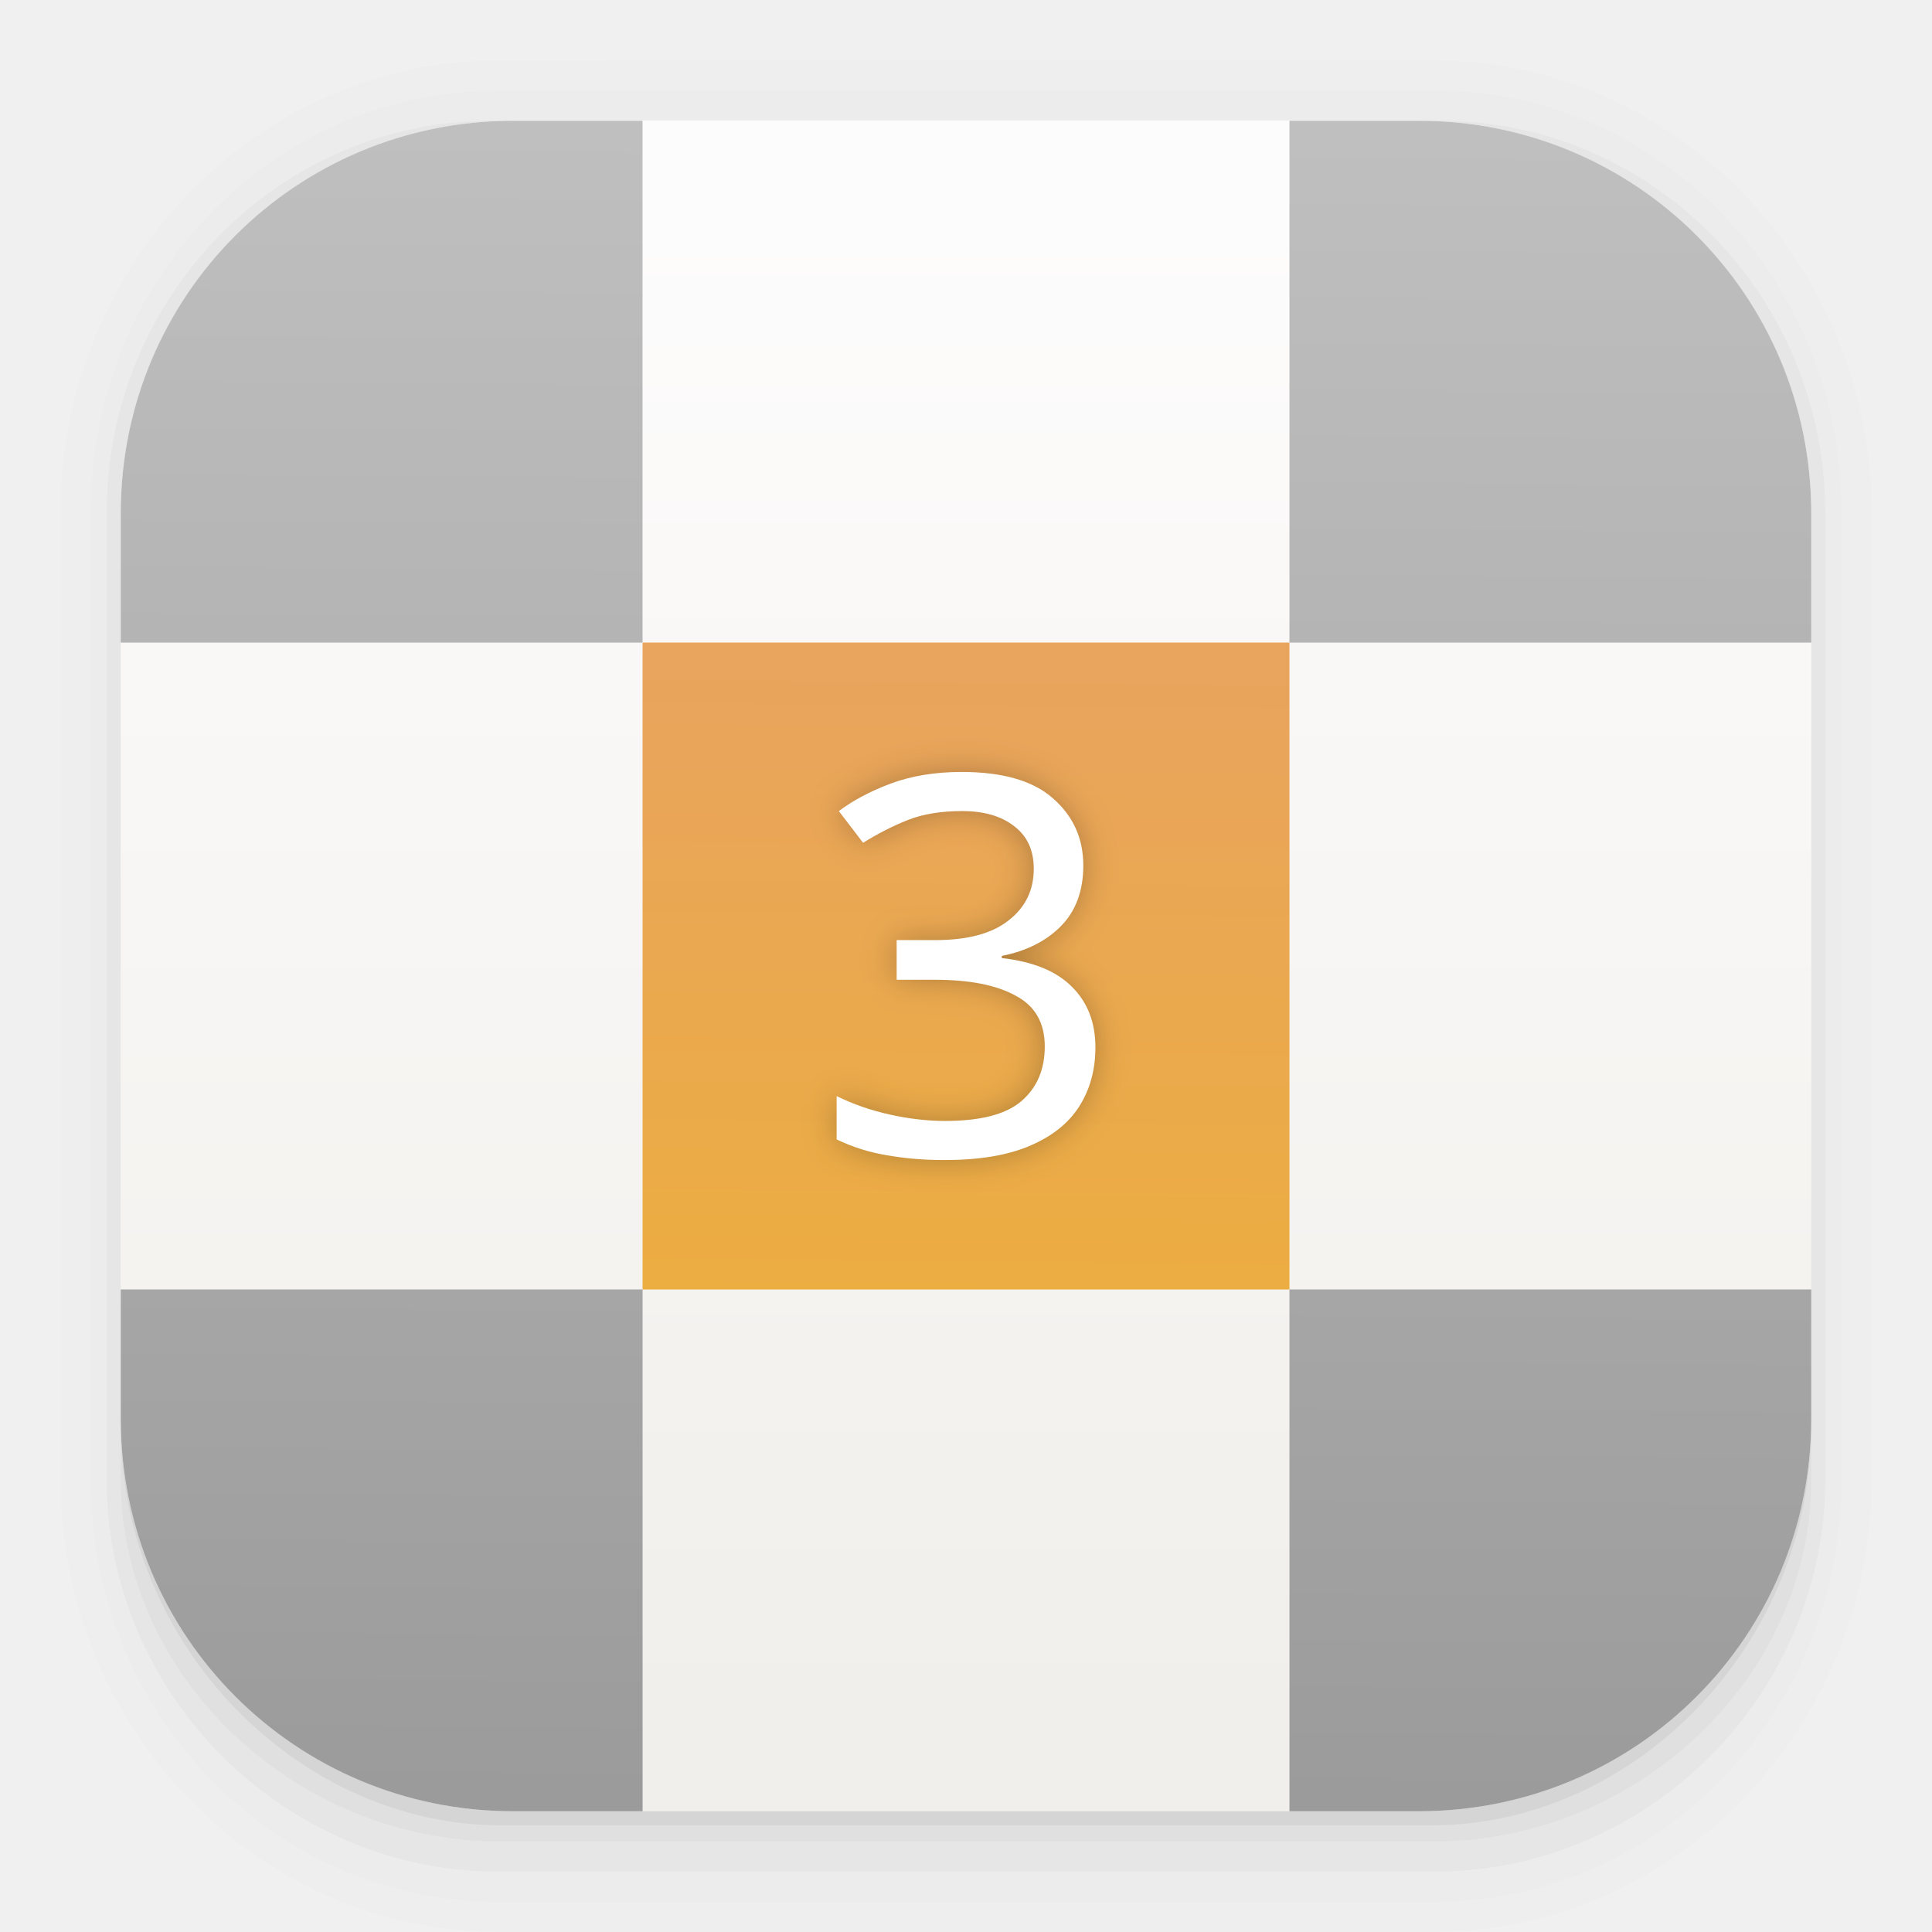
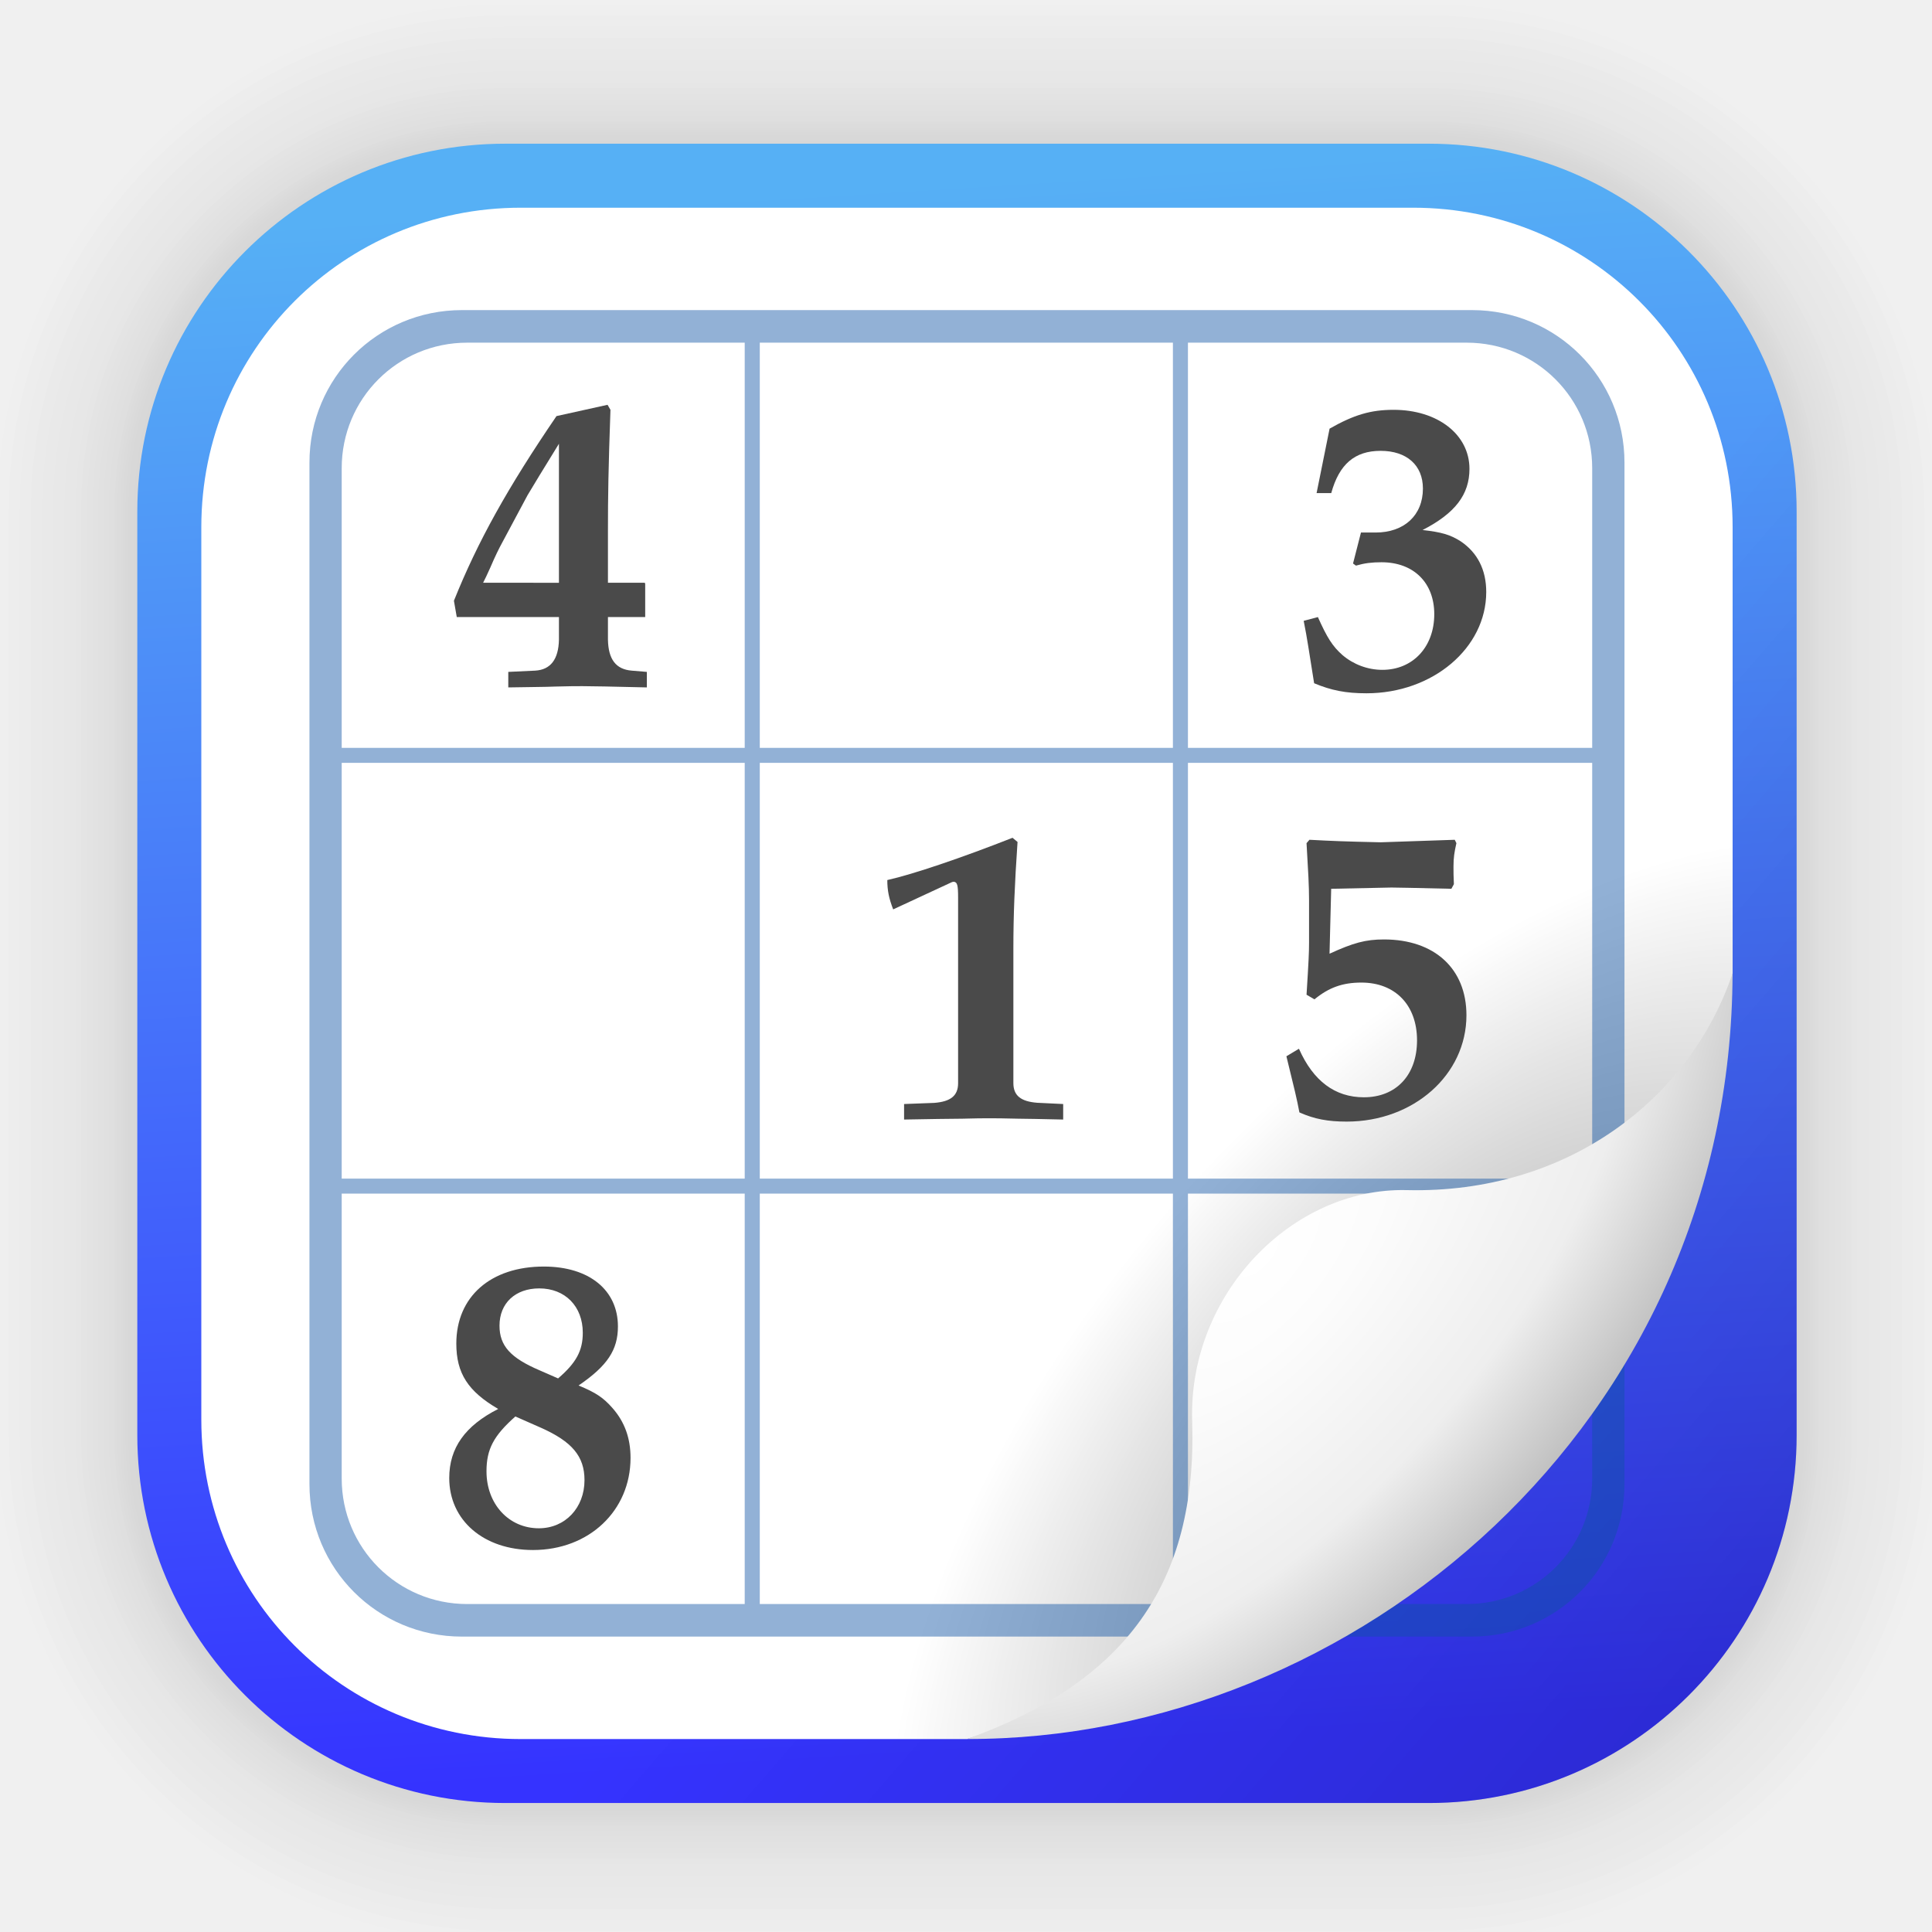
- <svg xmlns="http://www.w3.org/2000/svg" width="64" height="64" enable-background="new 0 0 1024 1024" image-rendering="optimizeSpeed">
-   <defs>
-     <linearGradient id="d" x1="31.222" x2="31.628" y1="61.147" y2="2.853" gradientUnits="userSpaceOnUse">
-       <stop stop-color="#9a9a9a" offset="0" />
-       <stop stop-color="silver" offset="1" />
+ <svg xmlns="http://www.w3.org/2000/svg" xmlns:xlink="http://www.w3.org/1999/xlink" id="svg6" version="1.1" viewBox="0 0 33.867 33.867" height="128" width="128">
+   <defs id="defs2">
+     <linearGradient id="linearGradient1042">
+       <stop style="stop-color:#000000;stop-opacity:1;" offset="0" id="stop1038" />
+       <stop style="stop-color:#000000;stop-opacity:0;" offset="1" id="stop1040" />
    </linearGradient>
-     <linearGradient id="b" x1="31.641" x2="32.168" y1="61.339" y2="3.812" gradientUnits="userSpaceOnUse">
-       <stop stop-color="#efb528" offset="0" />
-       <stop stop-color="#e69c76" offset="1" />
+     <linearGradient id="linearGradient954">
+       <stop style="stop-color:#000000;stop-opacity:0.324" offset="0" id="stop950" />
+       <stop style="stop-color:#000000;stop-opacity:0;" offset="1" id="stop952" />
    </linearGradient>
-     <linearGradient id="a" x1="7.937" x2="7.937" y1="15.081" y2="1.852" gradientTransform="translate(0 .032) scale(3.7795)" gradientUnits="userSpaceOnUse">
-       <stop stop-color="#f1efeb" offset="0" />
-       <stop stop-color="#fdfcfc" offset="1" />
+     <linearGradient id="linearGradient944">
+       <stop style="stop-color:#3533ff;stop-opacity:1;" offset="0" id="stop940" />
+       <stop style="stop-color:#56b0f5;stop-opacity:1" offset="1" id="stop942" />
    </linearGradient>
-     <filter id="c" x="-.153" y="-.098" width="1.306" height="1.196" color-interpolation-filters="sRGB">
-       <feGaussianBlur stdDeviation=".36" />
+     <linearGradient id="linearGradient924">
+       <stop style="stop-color:#ffffff;stop-opacity:1" offset="0" id="stop920" />
+       <stop id="stop936" offset="0.114" style="stop-color:#fcfcfc;stop-opacity:1;" />
+       <stop style="stop-color:#eeeeee;stop-opacity:1" offset="0.345" id="stop938" />
+       <stop style="stop-color:#393939;stop-opacity:1" offset="1" id="stop922" />
+     </linearGradient>
+     <linearGradient id="lgrad" x1="32" y1="32" x2="32" y2="992" gradientUnits="userSpaceOnUse" gradientTransform="translate(0,-896)">
+       <stop offset="0%" stop-color="#f8f8f8" id="stop2" />
+       <stop offset="100%" stop-color="#ccc" id="stop4" />
+     </linearGradient>
+     <radialGradient id="rgrad" x1="0%" y1="0%" x2="0%" y2="100%" fx="512" fy="494.4" cx="512" cy="512" r="440" gradientUnits="userSpaceOnUse" gradientTransform="translate(0,-896)">
+       <stop offset="0%" stop-color="#00f0ff" id="stop7" />
+       <stop offset="100%" stop-color="#0070e0" id="stop9" />
+     </radialGradient>
+     <radialGradient gradientTransform="matrix(0.03099337,0,0,0.03032562,85.19887,42.9853)" gradientUnits="userSpaceOnUse" r="440" cy="306.181" cx="523.576" fy="306.181" fx="523.576" y2="100%" x2="0%" y1="0%" x1="0%" id="rgrad-3">
+       <stop style="stop-color:#03d7e4;stop-opacity:1" id="stop7-6" stop-color="#00f0ff" offset="0%" />
+       <stop id="stop9-7" stop-color="#0070e0" offset="100%" />
+     </radialGradient>
+     <filter id="b" color-interpolation-filters="sRGB" height="1.024" width="1.024" x="-0.012" y="-0.012">
+       <feGaussianBlur stdDeviation=".475" id="feGaussianBlur7" />
    </filter>
+     <linearGradient id="k" gradientUnits="userSpaceOnUse" x1="-350.657" x2="-376.363" y1="-73.891" y2="-319.058">
+       <stop offset="0" stop-color="#83a3d4" id="stop50" />
+       <stop offset="1" stop-color="#6bb5e3" id="stop52" />
+     </linearGradient>
+     <linearGradient id="i" gradientUnits="userSpaceOnUse" x1="-206.77" x2="10.512" y1="-12.925" y2="-156.887">
+       <stop offset="0" stop-color="#70c2bd" id="stop40" />
+       <stop offset="1" stop-color="#67c381" id="stop42" />
+     </linearGradient>
+     <linearGradient id="e" gradientUnits="userSpaceOnUse" x1="134.565" x2="148.514" y1="117.301" y2="-149.19">
+       <stop offset="0" stop-color="#faaa32" id="stop20" />
+       <stop offset="1" stop-color="#fdc22b" id="stop22" />
+     </linearGradient>
+     <linearGradient id="c" gradientUnits="userSpaceOnUse" x1="-146.054" x2="123.358" y1="144.9" y2="144.9">
+       <stop offset="0" stop-color="#a0cf63" id="stop10" />
+       <stop offset="1" stop-color="#c4da45" id="stop12" />
+     </linearGradient>
+     <linearGradient id="m" gradientUnits="userSpaceOnUse" x1="206.714" x2="28.495" y1="-12.741" y2="-150.012">
+       <stop offset="0" stop-color="#b28cc0" id="stop60" />
+       <stop offset="1" stop-color="#9a8ec4" id="stop62" />
+     </linearGradient>
+     <linearGradient id="q" gradientUnits="userSpaceOnUse" x1="189.942" x2="-19.618" y1="147.053" y2="76.406">
+       <stop offset="0" stop-color="#f48155" id="stop80" />
+       <stop offset="1" stop-color="#f16168" id="stop82" />
+     </linearGradient>
+     <linearGradient id="l" gradientUnits="userSpaceOnUse" x1="116.504" x2="21.156" y1="308.303" y2="34.18">
+       <stop offset="0" stop-color="#735194" id="stop55" />
+       <stop offset="1" stop-color="#525da3" id="stop57" />
+     </linearGradient>
+     <linearGradient id="j" gradientUnits="userSpaceOnUse" x1="30.131" x2="123.328" y1="111.502" y2="-107.167">
+       <stop offset="0" stop-color="#416db9" id="stop45" />
+       <stop offset="1" stop-color="#337e8d" id="stop47" />
+     </linearGradient>
+     <linearGradient id="h" gradientUnits="userSpaceOnUse" x1="-103.67" x2="205.551" y1="133.122" y2="0.072">
+       <stop offset="0" stop-color="#2e9274" id="stop35" />
+       <stop offset="1" stop-color="#469d3c" id="stop37" />
+     </linearGradient>
+     <linearGradient id="f" gradientUnits="userSpaceOnUse" x1="26.978" x2="146.81" y1="120.227" y2="-100.49">
+       <stop offset="0" stop-color="#ec4001" id="stop25" />
+       <stop offset="1" stop-color="#fb6f01" id="stop27" />
+     </linearGradient>
+     <linearGradient id="d" gradientUnits="userSpaceOnUse" x1="-14.299" x2="309.397" y1="73.5" y2="73.5">
+       <stop offset="0" stop-color="#58a920" id="stop15" />
+       <stop offset="1" stop-color="#98b811" id="stop17" />
+     </linearGradient>
+     <linearGradient id="o" gradientUnits="userSpaceOnUse" x1="-123.119" x2="145.987" y1="144.897" y2="144.897">
+       <stop offset="0" stop-color="#d287af" id="stop70" />
+       <stop offset="1" stop-color="#e07993" id="stop72" />
+     </linearGradient>
+     <linearGradient id="p" gradientUnits="userSpaceOnUse" x1="-205.78" x2="117.819" y1="-71.696" y2="-71.696">
+       <stop offset="0" stop-color="#bd090f" id="stop75" />
+       <stop offset="1" stop-color="#e11f07" id="stop77" />
+     </linearGradient>
+     <linearGradient id="n" gradientUnits="userSpaceOnUse" x1="0.176" x2="-308.72" y1="-14.583" y2="-143.711">
+       <stop offset="0" stop-color="#c23857" id="stop65" />
+       <stop offset="1" stop-color="#914475" id="stop67" />
+     </linearGradient>
+     <linearGradient id="g" gradientUnits="userSpaceOnUse" x1="41.41" x2="117.317" y1="108.525" y2="319.108">
+       <stop offset="0" stop-color="#e69e08" id="stop30" />
+       <stop offset="1" stop-color="#cbc507" id="stop32" />
+     </linearGradient>
+     <radialGradient xlink:href="#linearGradient924" id="radialGradient930" gradientUnits="userSpaceOnUse" gradientTransform="matrix(1.423532,1.198355,-2.482651,2.949154,45.19949,-69.25376)" cx="22.057" cy="21.969" fx="22.057" fy="21.969" r="6.711" />
+     <linearGradient xlink:href="#linearGradient944" id="linearGradient946" x1="13.632" y1="30.96" x2="11.916" y2="3.498" gradientUnits="userSpaceOnUse" />
+     <linearGradient xlink:href="#linearGradient954" id="linearGradient956" x1="42.363" y1="35.571" x2="21.739" y2="17.73" gradientUnits="userSpaceOnUse" />
+     <radialGradient xlink:href="#linearGradient1042" id="radialGradient1044" cx="26.247" cy="26.912" fx="26.247" fy="26.912" r="9.678" gradientTransform="matrix(2.036573,1.77361,-3.401827,3.906199,135.263,-54.56422)" gradientUnits="userSpaceOnUse" />
  </defs>
-   <g color="#000" image-rendering="auto">
-     <path d="M4.37.53C2.254.53.53 2.312.53 4.496v8.468c0 2.184 1.725 3.968 3.84 3.968h8.194c2.114 0 3.84-1.783 3.84-3.968V4.497c0-2.184-1.726-3.968-3.84-3.968zm.256.52h7.681c1.844 0 3.33 1.534 3.33 3.44v7.937c0 1.906-1.485 3.44-3.33 3.44h-7.68c-1.845 0-3.33-1.534-3.33-3.44V4.49c0-1.906 1.485-3.44 3.33-3.44z" enable-background="accumulate" opacity=".01" style="font-feature-settings:normal;font-variant-alternates:normal;font-variant-caps:normal;font-variant-east-asian:normal;font-variant-ligatures:normal;font-variant-numeric:normal;font-variant-position:normal;font-variation-settings:normal;inline-size:0;isolation:auto;mix-blend-mode:normal;shape-margin:0;shape-padding:0;text-decoration-color:#000;text-decoration-line:none;text-decoration-style:solid;text-indent:0;text-orientation:mixed;text-transform:none;white-space:normal" transform="scale(3.7796)" />
-     <path d="M4.359.794C2.392.794.795 2.447.795 4.48v8.5c0 2.035 1.597 3.688 3.564 3.688h8.216c1.967 0 3.564-1.653 3.564-3.688v-8.5c0-2.034-1.597-3.687-3.564-3.687zm.272.256h7.672c1.842 0 3.325 1.534 3.325 3.44v7.937c0 1.906-1.483 3.44-3.325 3.44H4.63c-1.842 0-3.325-1.534-3.325-3.44V4.49c0-1.906 1.483-3.44 3.325-3.44z" enable-background="accumulate" opacity=".01" style="font-feature-settings:normal;font-variant-alternates:normal;font-variant-caps:normal;font-variant-east-asian:normal;font-variant-ligatures:normal;font-variant-numeric:normal;font-variant-position:normal;font-variation-settings:normal;inline-size:0;isolation:auto;mix-blend-mode:normal;shape-margin:0;shape-padding:0;text-decoration-color:#000;text-decoration-line:none;text-decoration-style:solid;text-indent:0;text-orientation:mixed;text-transform:none;white-space:normal" transform="scale(3.7796)" />
-     <path d="M4.31 1.058c-1.866 0-3.375 1.539-3.375 3.44v8.467c0 1.9 1.57 3.439 3.435 3.439h8.2c1.866 0 3.427-1.538 3.427-3.44V4.498c0-1.9-1.51-3.439-3.375-3.439h-.097c1.794.087 3.214 1.582 3.214 3.432v7.937c0 1.906-1.506 3.44-3.377 3.44h-7.79c-1.871 0-3.377-1.534-3.377-3.44V4.49c0-1.85 1.42-3.345 3.214-3.432z" enable-background="accumulate" opacity=".03" style="font-feature-settings:normal;font-variant-alternates:normal;font-variant-caps:normal;font-variant-east-asian:normal;font-variant-ligatures:normal;font-variant-numeric:normal;font-variant-position:normal;font-variation-settings:normal;inline-size:0;isolation:auto;mix-blend-mode:normal;shape-margin:0;shape-padding:0;text-decoration-color:#000;text-decoration-line:none;text-decoration-style:solid;text-indent:0;text-orientation:mixed;text-transform:none;white-space:normal" transform="scale(3.7796)" />
-     <path d="M4 46.969V49c0 6.648 5.896 12 12.544 12h30.961C54.153 61 60 55.648 60 49v-1.992a12.972 12.972 0 0 1-13 12.963H17.002A12.973 12.973 0 0 1 4 46.969z" enable-background="accumulate" opacity=".03" style="font-feature-settings:normal;font-variant-alternates:normal;font-variant-caps:normal;font-variant-east-asian:normal;font-variant-ligatures:normal;font-variant-numeric:normal;font-variant-position:normal;font-variation-settings:normal;inline-size:0;isolation:auto;mix-blend-mode:normal;shape-margin:0;shape-padding:0;text-decoration-color:#000;text-decoration-line:none;text-decoration-style:solid;text-indent:0;text-orientation:mixed;text-transform:none;white-space:normal" />
-     <path d="M1.058 11.906v.592c0 1.939 1.573 3.5 3.332 3.5h8.16c1.76 0 3.325-1.561 3.325-3.5v-.58c-.006 2.095-1.537 3.78-3.44 3.78H4.498c-1.905 0-3.44-1.692-3.44-3.792z" enable-background="accumulate" opacity=".05" style="font-feature-settings:normal;font-variant-alternates:normal;font-variant-caps:normal;font-variant-east-asian:normal;font-variant-ligatures:normal;font-variant-numeric:normal;font-variant-position:normal;font-variation-settings:normal;inline-size:0;isolation:auto;mix-blend-mode:normal;shape-margin:0;shape-padding:0;text-decoration-color:#000;text-decoration-line:none;text-decoration-style:solid;text-indent:0;text-orientation:mixed;text-transform:none;white-space:normal" transform="scale(3.7796)" />
+   <g id="layer1">
+     <g style="opacity:0.297" transform="matrix(0.9757321,0,0,0.9757321,-65.74838,-37.20309)" id="g1702">
+       <rect ry="6.61" rx="6.61" y="40.71" x="69.84" height="29.811" width="29.811" id="rect1634" style="fill:none;fill-opacity:1;stroke:#000000;stroke-width:0.1;stroke-linecap:round;stroke-linejoin:round;stroke-miterlimit:4;stroke-dasharray:none;stroke-opacity:0.02" />
+       <rect style="fill:none;fill-opacity:1;stroke:#000000;stroke-width:0.2;stroke-linecap:round;stroke-linejoin:round;stroke-miterlimit:4;stroke-dasharray:none;stroke-opacity:0.02" id="rect1638" width="29.811" height="29.811" x="69.84" y="40.71" rx="6.61" ry="6.61" />
+       <rect ry="6.61" rx="6.61" y="40.71" x="69.84" height="29.811" width="29.811" id="rect1640" style="fill:none;fill-opacity:1;stroke:#000000;stroke-width:0.3;stroke-linecap:round;stroke-linejoin:round;stroke-miterlimit:4;stroke-dasharray:none;stroke-opacity:0.02" />
+       <rect style="fill:none;fill-opacity:1;stroke:#000000;stroke-width:0.4;stroke-linecap:round;stroke-linejoin:round;stroke-miterlimit:4;stroke-dasharray:none;stroke-opacity:0.02" id="rect1642" width="29.811" height="29.811" x="69.84" y="40.71" rx="6.61" ry="6.61" />
+       <rect ry="6.61" rx="6.61" y="40.71" x="69.84" height="29.811" width="29.811" id="rect1644" style="fill:none;fill-opacity:1;stroke:#000000;stroke-width:0.5;stroke-linecap:round;stroke-linejoin:round;stroke-miterlimit:4;stroke-dasharray:none;stroke-opacity:0.02" />
+       <rect style="fill:none;fill-opacity:1;stroke:#000000;stroke-width:0.6;stroke-linecap:round;stroke-linejoin:round;stroke-miterlimit:4;stroke-dasharray:none;stroke-opacity:0.02" id="rect1646" width="29.811" height="29.811" x="69.84" y="40.71" rx="6.61" ry="6.61" />
+       <rect ry="6.61" rx="6.61" y="40.71" x="69.84" height="29.811" width="29.811" id="rect1648" style="fill:none;fill-opacity:1;stroke:#000000;stroke-width:0.7;stroke-linecap:round;stroke-linejoin:round;stroke-miterlimit:4;stroke-dasharray:none;stroke-opacity:0.02" />
+       <rect style="fill:none;fill-opacity:1;stroke:#000000;stroke-width:0.8;stroke-linecap:round;stroke-linejoin:round;stroke-miterlimit:4;stroke-dasharray:none;stroke-opacity:0.02" id="rect1650" width="29.811" height="29.811" x="69.84" y="40.71" rx="6.61" ry="6.61" />
+       <rect ry="6.61" rx="6.61" y="40.71" x="69.84" height="29.811" width="29.811" id="rect1652" style="fill:none;fill-opacity:1;stroke:#000000;stroke-width:1;stroke-linecap:round;stroke-linejoin:round;stroke-miterlimit:4;stroke-dasharray:none;stroke-opacity:0.02" />
+       <rect style="fill:none;fill-opacity:1;stroke:#000000;stroke-width:1.2;stroke-linecap:round;stroke-linejoin:round;stroke-miterlimit:4;stroke-dasharray:none;stroke-opacity:0.02" id="rect1654" width="29.811" height="29.811" x="69.84" y="40.71" rx="6.61" ry="6.61" />
+       <rect ry="6.61" rx="6.61" y="40.71" x="69.84" height="29.811" width="29.811" id="rect1656" style="fill:none;fill-opacity:1;stroke:#000000;stroke-width:1.4;stroke-linecap:round;stroke-linejoin:round;stroke-miterlimit:4;stroke-dasharray:none;stroke-opacity:0.02" />
+       <rect style="fill:none;fill-opacity:1;stroke:#000000;stroke-width:1.6;stroke-linecap:round;stroke-linejoin:round;stroke-miterlimit:4;stroke-dasharray:none;stroke-opacity:0.02" id="rect1658" width="29.811" height="29.811" x="69.84" y="40.71" rx="6.61" ry="6.61" />
+       <rect ry="6.61" rx="6.61" y="40.71" x="69.84" height="29.811" width="29.811" id="rect1660" style="fill:none;fill-opacity:1;stroke:#000000;stroke-width:1.8;stroke-linecap:round;stroke-linejoin:round;stroke-miterlimit:4;stroke-dasharray:none;stroke-opacity:0.02" />
+       <rect style="fill:none;fill-opacity:1;stroke:#000000;stroke-width:2;stroke-linecap:round;stroke-linejoin:round;stroke-miterlimit:4;stroke-dasharray:none;stroke-opacity:0.02" id="rect1662" width="29.811" height="29.811" x="69.84" y="40.71" rx="6.61" ry="6.61" />
+       <rect ry="6.61" rx="6.61" y="40.71" x="69.84" height="29.811" width="29.811" id="rect1664" style="fill:none;fill-opacity:1;stroke:#000000;stroke-width:2.2;stroke-linecap:round;stroke-linejoin:round;stroke-miterlimit:4;stroke-dasharray:none;stroke-opacity:0.02" />
+       <rect style="fill:none;fill-opacity:1;stroke:#000000;stroke-width:2.6;stroke-linecap:round;stroke-linejoin:round;stroke-miterlimit:4;stroke-dasharray:none;stroke-opacity:0.02" id="rect1666" width="29.811" height="29.811" x="69.84" y="40.71" rx="6.61" ry="6.61" />
+       <rect ry="6.61" rx="6.61" y="40.71" x="69.84" height="29.811" width="29.811" id="rect1668" style="fill:none;fill-opacity:1;stroke:#000000;stroke-width:3;stroke-linecap:round;stroke-linejoin:round;stroke-miterlimit:4;stroke-dasharray:none;stroke-opacity:0.02" />
+       <rect style="fill:none;fill-opacity:1;stroke:#000000;stroke-width:3.4;stroke-linecap:round;stroke-linejoin:round;stroke-miterlimit:4;stroke-dasharray:none;stroke-opacity:0.02" id="rect1670" width="29.811" height="29.811" x="69.84" y="40.71" rx="6.61" ry="6.61" />
+       <rect ry="6.61" rx="6.61" y="40.71" x="69.84" height="29.811" width="29.811" id="rect1672" style="fill:none;fill-opacity:1;stroke:#000000;stroke-width:3.8;stroke-linecap:round;stroke-linejoin:round;stroke-miterlimit:4;stroke-dasharray:none;stroke-opacity:0.02" />
+       <rect style="fill:none;fill-opacity:1;stroke:#000000;stroke-width:4.2;stroke-linecap:round;stroke-linejoin:round;stroke-miterlimit:4;stroke-dasharray:none;stroke-opacity:0.02" id="rect1674" width="29.811" height="29.811" x="69.84" y="40.71" rx="6.61" ry="6.61" />
+       <rect ry="6.61" rx="6.61" y="40.71" x="69.84" height="29.811" width="29.811" id="rect1676" style="fill:none;fill-opacity:1;stroke:#000000;stroke-width:4.6;stroke-linecap:round;stroke-linejoin:round;stroke-miterlimit:4;stroke-dasharray:none;stroke-opacity:0.02" />
+       <rect style="fill:none;fill-opacity:1;stroke:#000000;stroke-width:5;stroke-linecap:round;stroke-linejoin:round;stroke-miterlimit:4;stroke-dasharray:none;stroke-opacity:0.02" id="rect1678" width="29.811" height="29.811" x="69.84" y="40.71" rx="6.61" ry="6.61" />
+     </g>
+     <rect ry="6.449" rx="6.449" y="2.519" x="2.407" height="29.087" width="29.087" id="rect849" style="fill:url(#linearGradient946);fill-opacity:1;stroke-width:2.688;stroke-linecap:round;stroke-linejoin:round" />
+     <rect style="fill:url(#linearGradient956);fill-opacity:1;stroke-width:2.688;stroke-linecap:round;stroke-linejoin:round" id="rect948" width="29.087" height="29.087" x="2.407" y="2.519" rx="6.449" ry="6.449" />
+     <path style="fill:#ffffff;fill-opacity:1;stroke-width:2.688;stroke-linecap:round;stroke-linejoin:round" d="M 9.128,3.641 H 24.773 c 3.102,0 5.599,2.497 5.599,5.599 v 7.823 c -1.371,9.613 -5.915,11.092 -13.422,13.422 H 9.128 c -3.102,0 -5.599,-2.497 -5.599,-5.599 V 9.24 c 0,-3.102 2.497,-5.599 5.599,-5.599 z" id="rect915" />
+     <path style="opacity:0.346;fill:url(#radialGradient1044);fill-opacity:1;stroke:none;stroke-width:13.336;stroke-linecap:round;stroke-linejoin:round;stroke-miterlimit:4;stroke-dasharray:none;stroke-opacity:1" d="M 98.932 39.033 A 51.623 54.585 0 0 0 47.307 93.617 A 51.623 54.585 0 0 0 51.586 115.215 L 64.064 115.215 C 92.436 106.409 109.608 100.82 114.791 64.488 L 114.791 41.705 A 51.623 54.585 0 0 0 98.932 39.033 z " transform="scale(0.2645833)" id="path1036" />
+     <path style="opacity:1;fill:#0f54a6;fill-opacity:0.45;stroke:none;stroke-width:9.449;stroke-linecap:round;stroke-linejoin:round;stroke-miterlimit:4;stroke-dasharray:none;stroke-opacity:1" d="M 30.602 20.545 C 25.006 20.545 20.502 25.051 20.502 30.646 L 20.502 98.328 C 20.502 103.924 25.006 108.43 30.602 108.43 L 97.525 108.43 C 103.121 108.43 107.627 103.924 107.627 98.328 L 107.627 30.646 C 107.627 25.051 103.121 20.545 97.525 20.545 L 30.602 20.545 z M 30.953 22.703 L 49.34 22.703 L 49.34 49.547 L 22.639 49.547 L 22.639 31.018 C 22.639 26.411 26.347 22.703 30.953 22.703 z M 50.338 22.703 L 77.709 22.703 L 77.709 49.547 L 50.338 49.547 L 50.338 22.703 z M 78.705 22.703 L 97.174 22.703 C 101.78 22.703 105.488 26.411 105.488 31.018 L 105.488 49.547 L 78.705 49.547 L 78.705 22.703 z M 22.639 50.543 L 49.34 50.543 L 49.34 78.086 L 22.639 78.086 L 22.639 50.543 z M 50.338 50.543 L 77.709 50.543 L 77.709 78.086 L 50.338 78.086 L 50.338 50.543 z M 78.705 50.543 L 105.488 50.543 L 105.488 78.086 L 78.705 78.086 L 78.705 50.543 z M 22.639 79.082 L 49.34 79.082 L 49.34 106.273 L 30.953 106.273 C 26.347 106.273 22.639 102.564 22.639 97.957 L 22.639 79.082 z M 50.338 79.082 L 77.709 79.082 L 77.709 106.273 L 50.338 106.273 L 50.338 79.082 z M 78.705 79.082 L 105.488 79.082 L 105.488 97.957 C 105.488 102.564 101.78 106.273 97.174 106.273 L 78.705 106.273 L 78.705 79.082 z " transform="scale(0.2645833)" id="rect958" />
+     <path id="path1020" style="font-style:normal;font-variant:normal;font-weight:bold;font-stretch:normal;font-size:10.583px;line-height:1.25;font-family:P052;-inkscape-font-specification:'P052 Bold';letter-spacing:0px;word-spacing:0px;fill:#4a4a4a;fill-opacity:1;stroke:none;stroke-width:0.184" d="m 8.007,10.817 h 1.791 v 0.396 c -0.007,0.345 -0.147,0.528 -0.418,0.543 l -0.47,0.022 v 0.272 c 0.345,-0.007 0.653,-0.007 0.822,-0.015 0.228,-0.007 0.382,-0.007 0.477,-0.007 0.161,0 0.506,0.007 1.13,0.022 v -0.272 l -0.264,-0.022 c -0.279,-0.022 -0.411,-0.198 -0.418,-0.543 v -0.396 h 0.653 V 10.237 l -0.007,-0.022 H 10.657 V 9.298 c 0,-0.595 0.007,-1.072 0.044,-2.114 l -0.051,-0.088 -0.895,0.198 c -0.851,1.248 -1.38,2.195 -1.798,3.237 z m 0.462,-0.602 c 0.044,-0.088 0.059,-0.117 0.125,-0.264 0.081,-0.191 0.161,-0.352 0.198,-0.418 l 0.455,-0.851 c 0.095,-0.161 0.279,-0.462 0.551,-0.903 v 2.437 z" />
+     <path id="path1022" style="font-style:normal;font-variant:normal;font-weight:bold;font-stretch:normal;font-size:10.583px;line-height:1.25;font-family:P052;-inkscape-font-specification:'P052 Bold';letter-spacing:0px;word-spacing:0px;fill:#4a4a4a;fill-opacity:1;stroke:none;stroke-width:0.184" d="m 8.734,24.698 c -0.58,0.294 -0.859,0.683 -0.859,1.211 0,0.741 0.602,1.262 1.468,1.262 0.984,0 1.71,-0.69 1.71,-1.615 0,-0.345 -0.103,-0.631 -0.316,-0.873 -0.161,-0.184 -0.294,-0.272 -0.595,-0.396 0.506,-0.345 0.69,-0.624 0.69,-1.035 0,-0.639 -0.506,-1.05 -1.299,-1.05 -0.932,0 -1.534,0.528 -1.534,1.351 0,0.521 0.206,0.837 0.734,1.145 z m 0.749,0.33 c 0.543,0.242 0.763,0.499 0.763,0.918 0,0.484 -0.338,0.844 -0.8,0.844 -0.528,0 -0.918,-0.426 -0.918,-0.998 0,-0.389 0.125,-0.624 0.506,-0.962 z m -0.022,-1.006 C 8.947,23.803 8.756,23.59 8.756,23.238 c 0,-0.396 0.279,-0.653 0.697,-0.653 0.455,0 0.763,0.316 0.763,0.778 0,0.316 -0.117,0.528 -0.433,0.8 z" />
+     <path id="path1024" style="font-style:normal;font-variant:normal;font-weight:bold;font-stretch:normal;font-size:10.583px;line-height:1.25;font-family:P052;-inkscape-font-specification:'P052 Bold';letter-spacing:0px;word-spacing:0px;fill:#4a4a4a;fill-opacity:1;stroke:none;stroke-width:0.184" d="m 22.853,10.883 c 0.066,0.33 0.088,0.506 0.183,1.094 0.301,0.125 0.551,0.176 0.918,0.176 1.16,0 2.099,-0.793 2.099,-1.776 0,-0.389 -0.154,-0.69 -0.448,-0.888 -0.183,-0.117 -0.338,-0.161 -0.668,-0.198 0.573,-0.294 0.822,-0.624 0.822,-1.072 0,-0.602 -0.558,-1.035 -1.329,-1.035 -0.404,0 -0.697,0.088 -1.123,0.33 l -0.228,1.13 h 0.257 c 0.139,-0.506 0.411,-0.741 0.866,-0.741 0.455,0 0.741,0.25 0.741,0.661 0,0.47 -0.33,0.771 -0.829,0.771 h -0.257 l -0.139,0.543 0.051,0.037 c 0.154,-0.044 0.279,-0.059 0.448,-0.059 0.565,0 0.925,0.36 0.925,0.91 0,0.573 -0.374,0.976 -0.91,0.976 -0.257,0 -0.506,-0.095 -0.697,-0.257 -0.176,-0.154 -0.272,-0.308 -0.433,-0.668 z" />
+     <path id="path1026" style="font-style:normal;font-variant:normal;font-weight:bold;font-stretch:normal;font-size:10.583px;line-height:1.25;font-family:P052;-inkscape-font-specification:'P052 Bold';letter-spacing:0px;word-spacing:0px;fill:#4a4a4a;fill-opacity:1;stroke:none;stroke-width:0.184" d="m 15.848,19.353 v 0.272 c 0.426,-0.007 0.807,-0.015 1.028,-0.015 0.213,-0.007 0.374,-0.007 0.462,-0.007 0.095,0 0.264,0 0.506,0.007 0.11,0 0.433,0.007 0.793,0.015 v -0.272 l -0.455,-0.022 C 17.896,19.309 17.764,19.206 17.764,18.986 V 16.623 c 0,-0.58 0.022,-1.116 0.073,-1.864 l -0.088,-0.073 c -0.895,0.352 -1.74,0.639 -2.195,0.741 0,0.184 0.029,0.323 0.103,0.514 l 1.028,-0.477 c 0.015,-0.007 0.029,-0.007 0.037,-0.007 0.059,0.007 0.073,0.059 0.073,0.279 v 3.252 c 0,0.22 -0.132,0.323 -0.418,0.345 z" />
+     <path id="path1028" style="font-style:normal;font-variant:normal;font-weight:bold;font-stretch:normal;font-size:10.583px;line-height:1.25;font-family:P052;-inkscape-font-specification:'P052 Bold';letter-spacing:0px;word-spacing:0px;fill:#4a4a4a;fill-opacity:1;stroke:none;stroke-width:0.184" d="m 23.335,15.58 1.057,-0.022 c 0.073,0 0.426,0.007 1.05,0.022 l 0.044,-0.081 c -0.007,-0.117 -0.007,-0.228 -0.007,-0.308 0,-0.161 0.015,-0.25 0.051,-0.411 l -0.029,-0.059 -1.299,0.044 c -0.668,-0.015 -0.822,-0.022 -1.248,-0.044 l -0.051,0.059 c 0.029,0.499 0.044,0.741 0.044,0.998 v 0.749 c 0,0.169 -0.007,0.316 -0.044,0.91 l 0.139,0.081 c 0.25,-0.206 0.492,-0.294 0.822,-0.294 0.595,0 0.976,0.396 0.976,1.013 0,0.609 -0.367,0.998 -0.932,0.998 -0.506,0 -0.888,-0.286 -1.138,-0.851 l -0.22,0.132 c 0.139,0.565 0.184,0.749 0.228,0.984 0.264,0.117 0.499,0.161 0.829,0.161 1.174,0 2.099,-0.822 2.099,-1.864 0,-0.815 -0.558,-1.329 -1.446,-1.329 -0.323,0 -0.536,0.059 -0.954,0.25 z" />
+     <path id="path918" d="m 16.95,30.484 c 2.764,-0.993 4.04,-2.716 3.948,-5.569 -0.072,-2.225 1.751,-4.101 3.76,-4.053 2.835,0.068 4.974,-1.611 5.713,-3.8 -0.021,7.91 -6.627,13.438 -13.422,13.422 z" style="fill:url(#radialGradient930);fill-opacity:1;stroke-width:2.688;stroke-linecap:round;stroke-linejoin:round" />
  </g>
-   <rect x="4" y="4" width="56" height="56" rx="13.002" ry="13.002" fill="url(#a)" />
-   <rect x="21.286" y="21.286" width="21.429" height="21.429" ry="0" fill="url(#b)" />
-   <g fill="#fff">
-     <path d="M26.616 21.266q0 .864-.492 1.38-.48.504-1.284.672v.048q1.02.12 1.524.648.516.528.516 1.38 0 .756-.348 1.332t-1.08.9q-.72.324-1.86.324-.672 0-1.248-.108-.576-.096-1.104-.36v-.984q.54.276 1.164.42t1.2.144q1.152 0 1.656-.444.516-.456.516-1.248 0-.804-.636-1.152-.624-.36-1.764-.36h-.828v-.9h.84q1.056 0 1.596-.444.552-.444.552-1.176 0-.624-.42-.96-.42-.348-1.14-.348-.696 0-1.188.204t-.972.516l-.528-.72q.456-.36 1.128-.624.684-.264 1.548-.264 1.344 0 1.992.6.66.6.66 1.524z" fill="#000" filter="url(#c)" opacity=".25" transform="matrix(1.5198 0 0 1.4597 -4.565 -2.37)" />
-     <path d="M35.886 28.672q0 1.26-.748 2.014-.73.736-1.952.98v.071q1.55.175 2.317.946.784.77.784 2.014 0 1.104-.53 1.945t-1.64 1.313q-1.095.473-2.827.473-1.022 0-1.897-.157-.875-.14-1.678-.526V36.31q.82.403 1.77.613t1.823.21q1.75 0 2.517-.648.784-.666.784-1.822 0-1.173-.967-1.681-.948-.526-2.68-.526h-1.259v-1.314h1.277q1.605 0 2.425-.648.84-.648.84-1.716 0-.911-.64-1.402-.637-.508-1.732-.508-1.057 0-1.805.298t-1.477.753l-.803-1.05q.693-.526 1.714-.911 1.04-.386 2.353-.386 2.043 0 3.028.876 1.003.876 1.003 2.225z" />
-   </g>
-   <path d="M17.002 4C9.799 4 4 9.8 4 17.002v4.285h17.285V4h-4.283zm25.713 0v17.287H60v-4.285C60 9.799 54.2 4 46.998 4h-4.283zM4 42.715v4.283C4 54.201 9.8 60 17.002 60h4.285V42.715H4zm38.715 0V60h4.283C54.201 60 60 54.2 60 46.998v-4.283H42.715z" fill="url(#d)" />
</svg>
